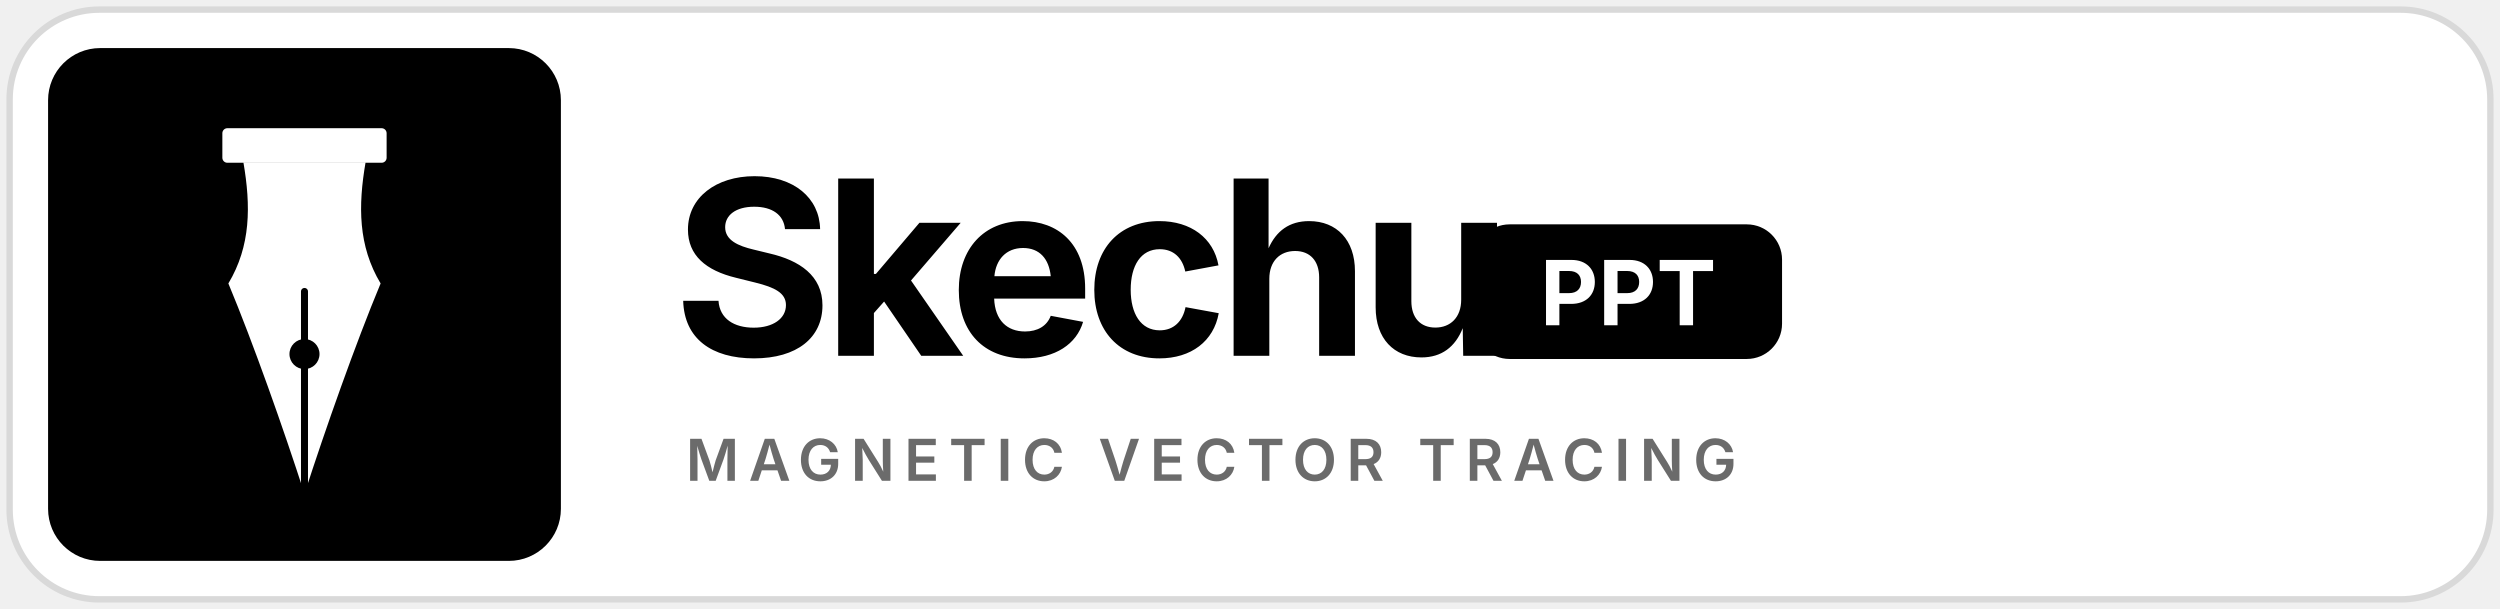
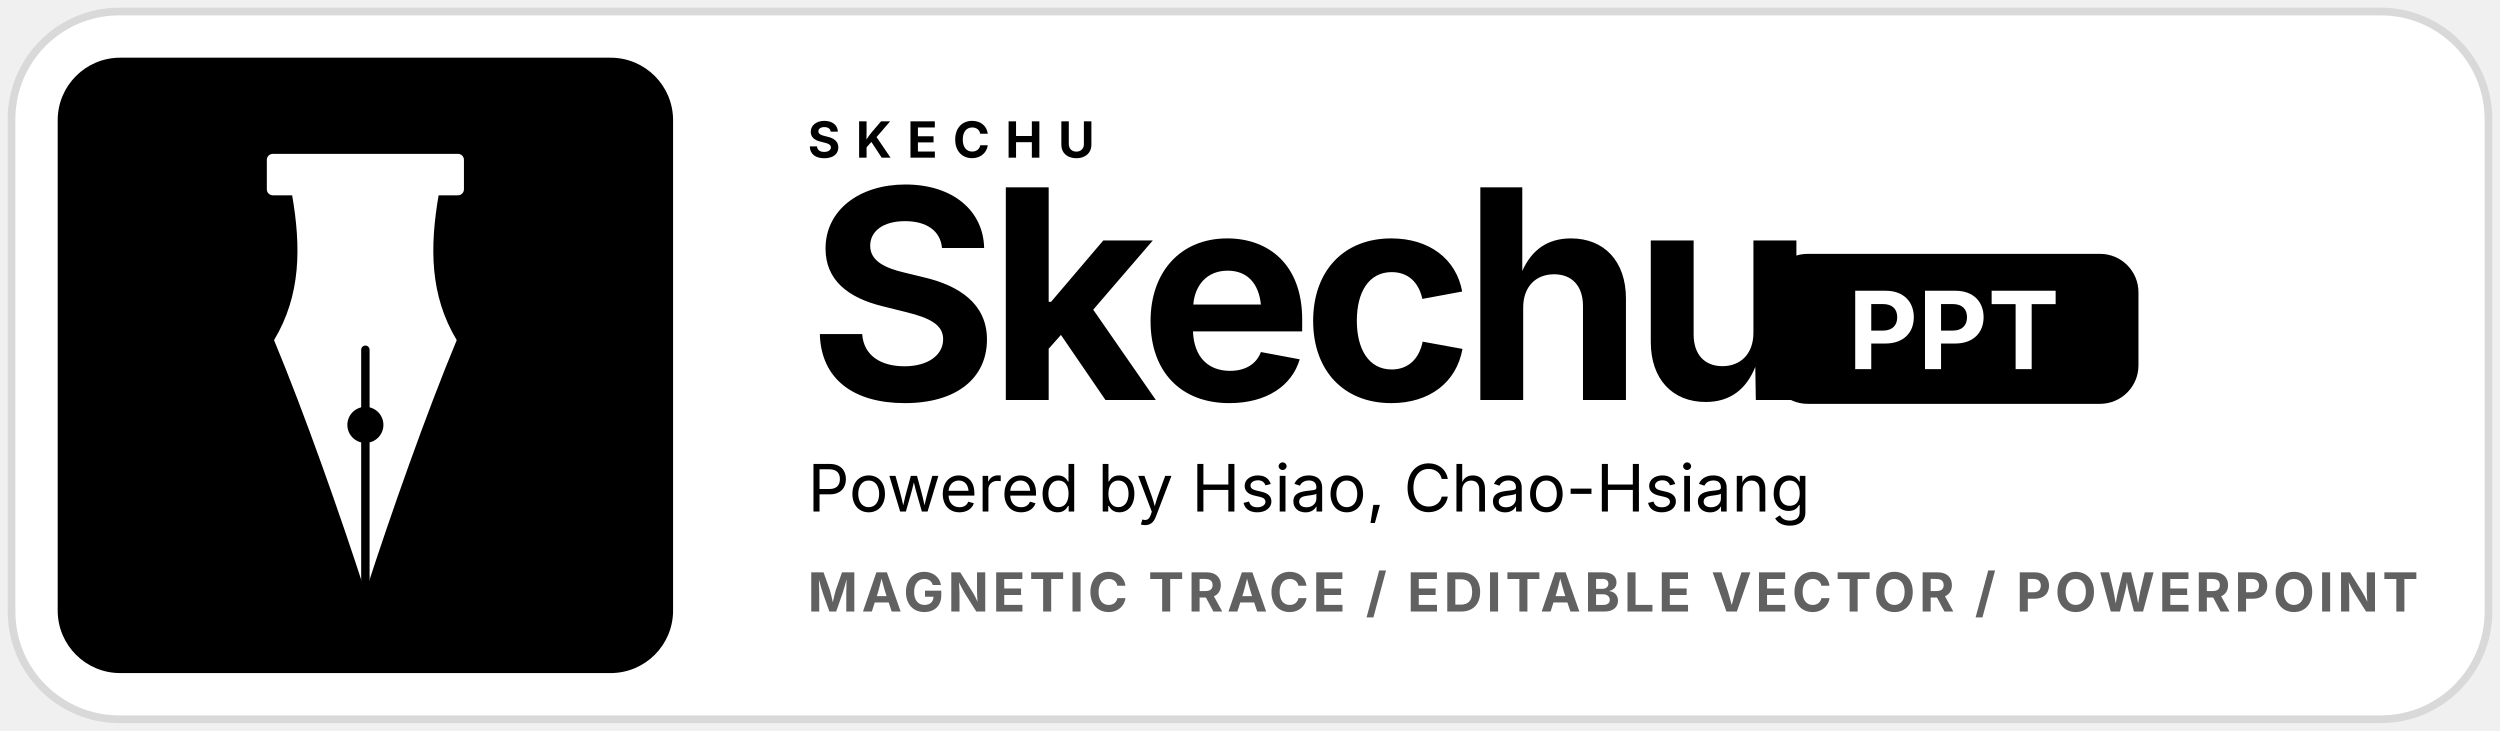
- <svg xmlns="http://www.w3.org/2000/svg" viewBox="0 0 780 190" role="img" aria-labelledby="title desc">
-   <rect x="3" y="3" width="774" height="184" rx="28" fill="#fff" stroke="#d9d9d9" stroke-width="2" />
+ <svg xmlns="http://www.w3.org/2000/svg" viewBox="0 0 650 190" role="img" aria-labelledby="title desc">
+   <rect x="3" y="3" width="644" height="184" rx="28" fill="#fff" stroke="#d9d9d9" stroke-width="2" />
  <g transform="translate(15 15) scale(.15625)">
    <rect width="1024" height="1024" rx="104" fill="#000" />
    <path fill="#fff" d="M390 228 C405 315 405 395 360 470 C410 590 470 760 512 890 C554 760 614 590 664 470 C619 395 619 315 634 228Z" />
    <rect x="348" y="160" width="328" height="69" rx="10" fill="#fff" />
    <path d="M512 486V890" stroke="#000" stroke-width="14" stroke-linecap="round" />
    <circle cx="512" cy="611" r="30" fill="#000" />
  </g>
-   <text x="210" y="111" font-family="Segoe UI,Inter,Arial,sans-serif" font-size="76" font-weight="700" letter-spacing="-3" fill="#000">Skechu</text>
-   <rect x="460" y="70" width="96" height="42" rx="11" fill="#000" />
-   <text x="508" y="91" text-anchor="middle" dominant-baseline="middle" font-family="Segoe UI,Inter,Arial,sans-serif" font-size="28" font-weight="700" fill="#fff">PPT</text>
-   <text x="214" y="150" font-family="Segoe UI,Inter,Arial,sans-serif" font-size="18" font-weight="600" letter-spacing="3" fill="#000" opacity=".58">MAGNETIC VECTOR TRACING</text>
+   <text x="210" y="41" font-family="Segoe UI,Inter,Arial,sans-serif" font-size="13" font-weight="700" letter-spacing="4" fill="#000">SKECHU</text>
+   <text x="210" y="104" font-family="Segoe UI,Inter,Arial,sans-serif" font-size="76" font-weight="700" letter-spacing="-3" fill="#000">Skechu</text>
+   <rect x="460" y="66" width="96" height="39" rx="10" fill="#000" />
+   <text x="508" y="85.5" text-anchor="middle" dominant-baseline="middle" font-family="Segoe UI,Inter,Arial,sans-serif" font-size="28" font-weight="700" fill="#fff">PPT</text>
+   <text x="210" y="133" font-family="Segoe UI,Inter,Arial,sans-serif" font-size="17" fill="#000">Powered by Hsiao, Chao-Hsiang</text>
+   <text x="210" y="159" font-family="Segoe UI,Inter,Arial,sans-serif" font-size="14" font-weight="700" letter-spacing="1" fill="#000" opacity=".62">MAGNETIC TRACE   /   EDITABLE VECTOR   /   POWERPOINT</text>
</svg>
